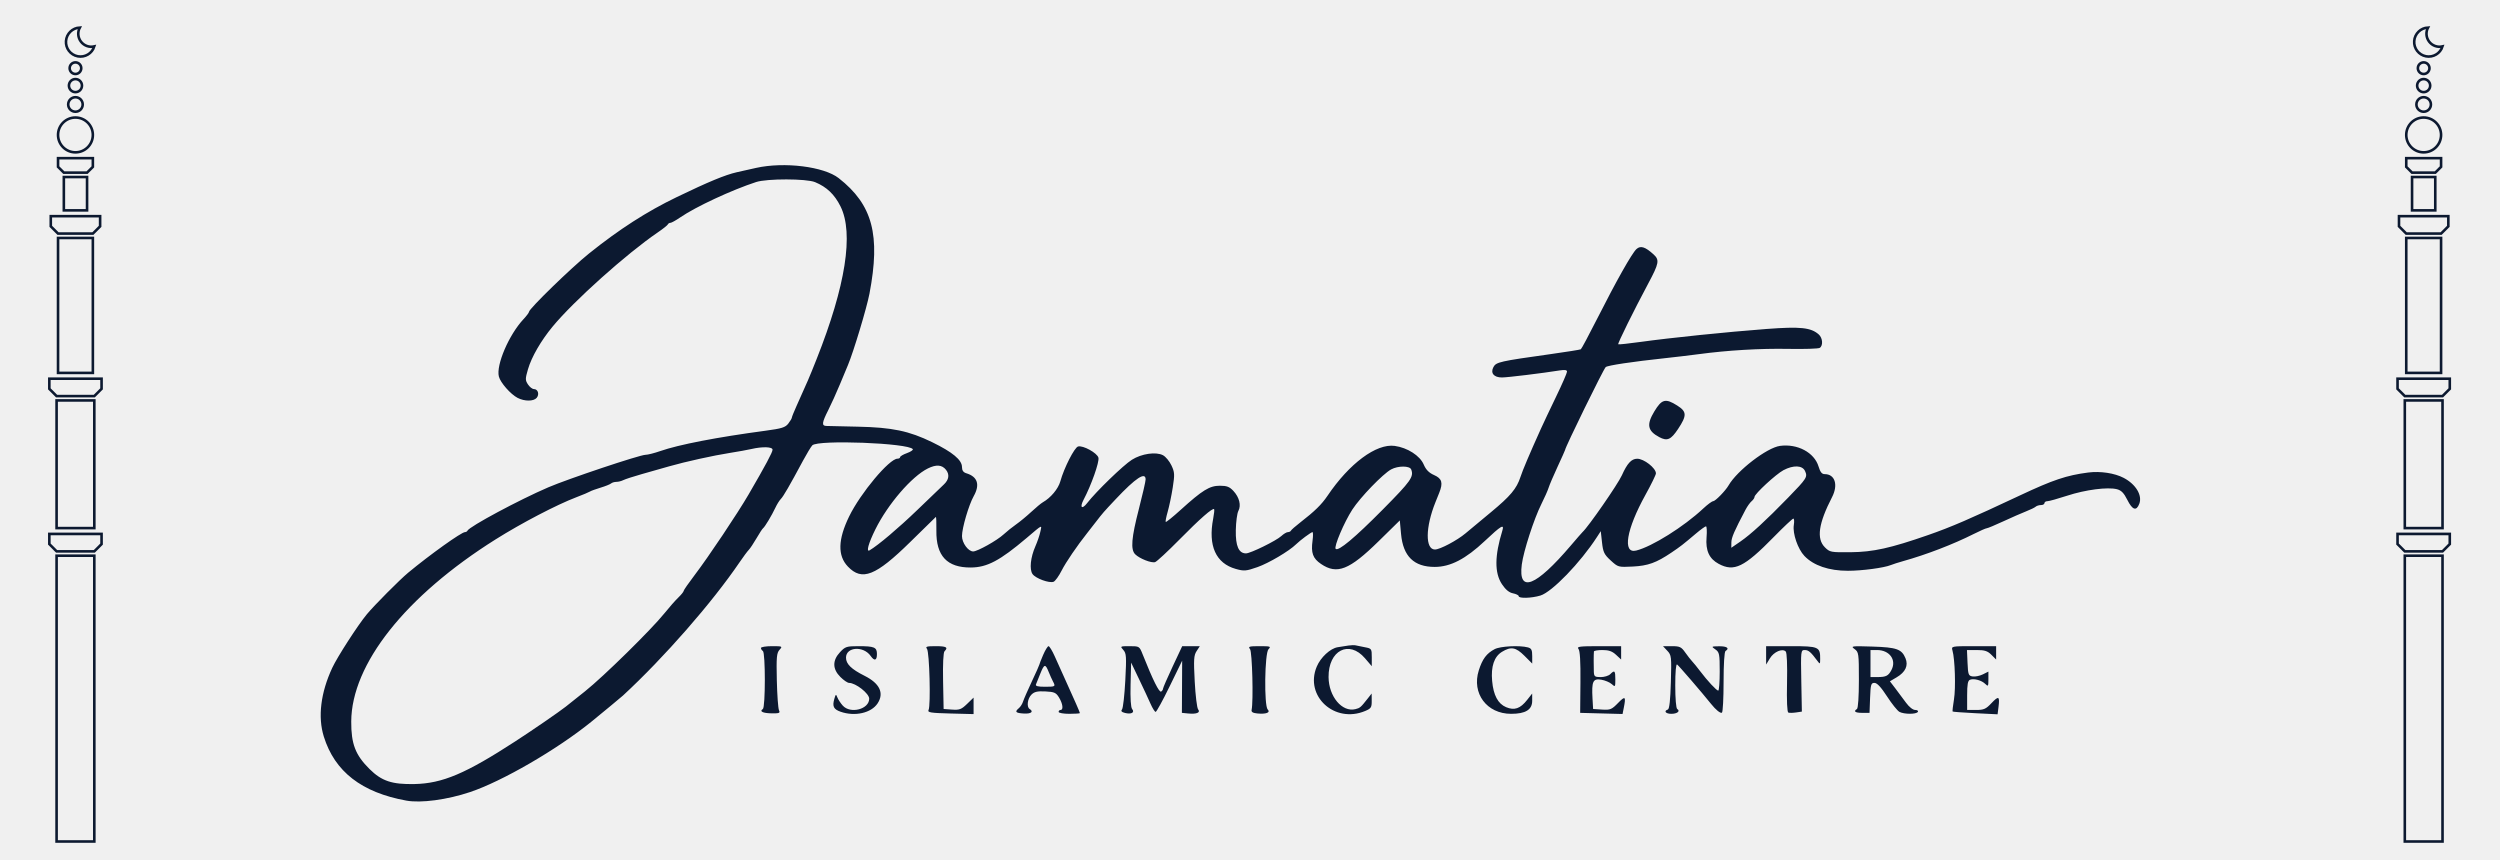
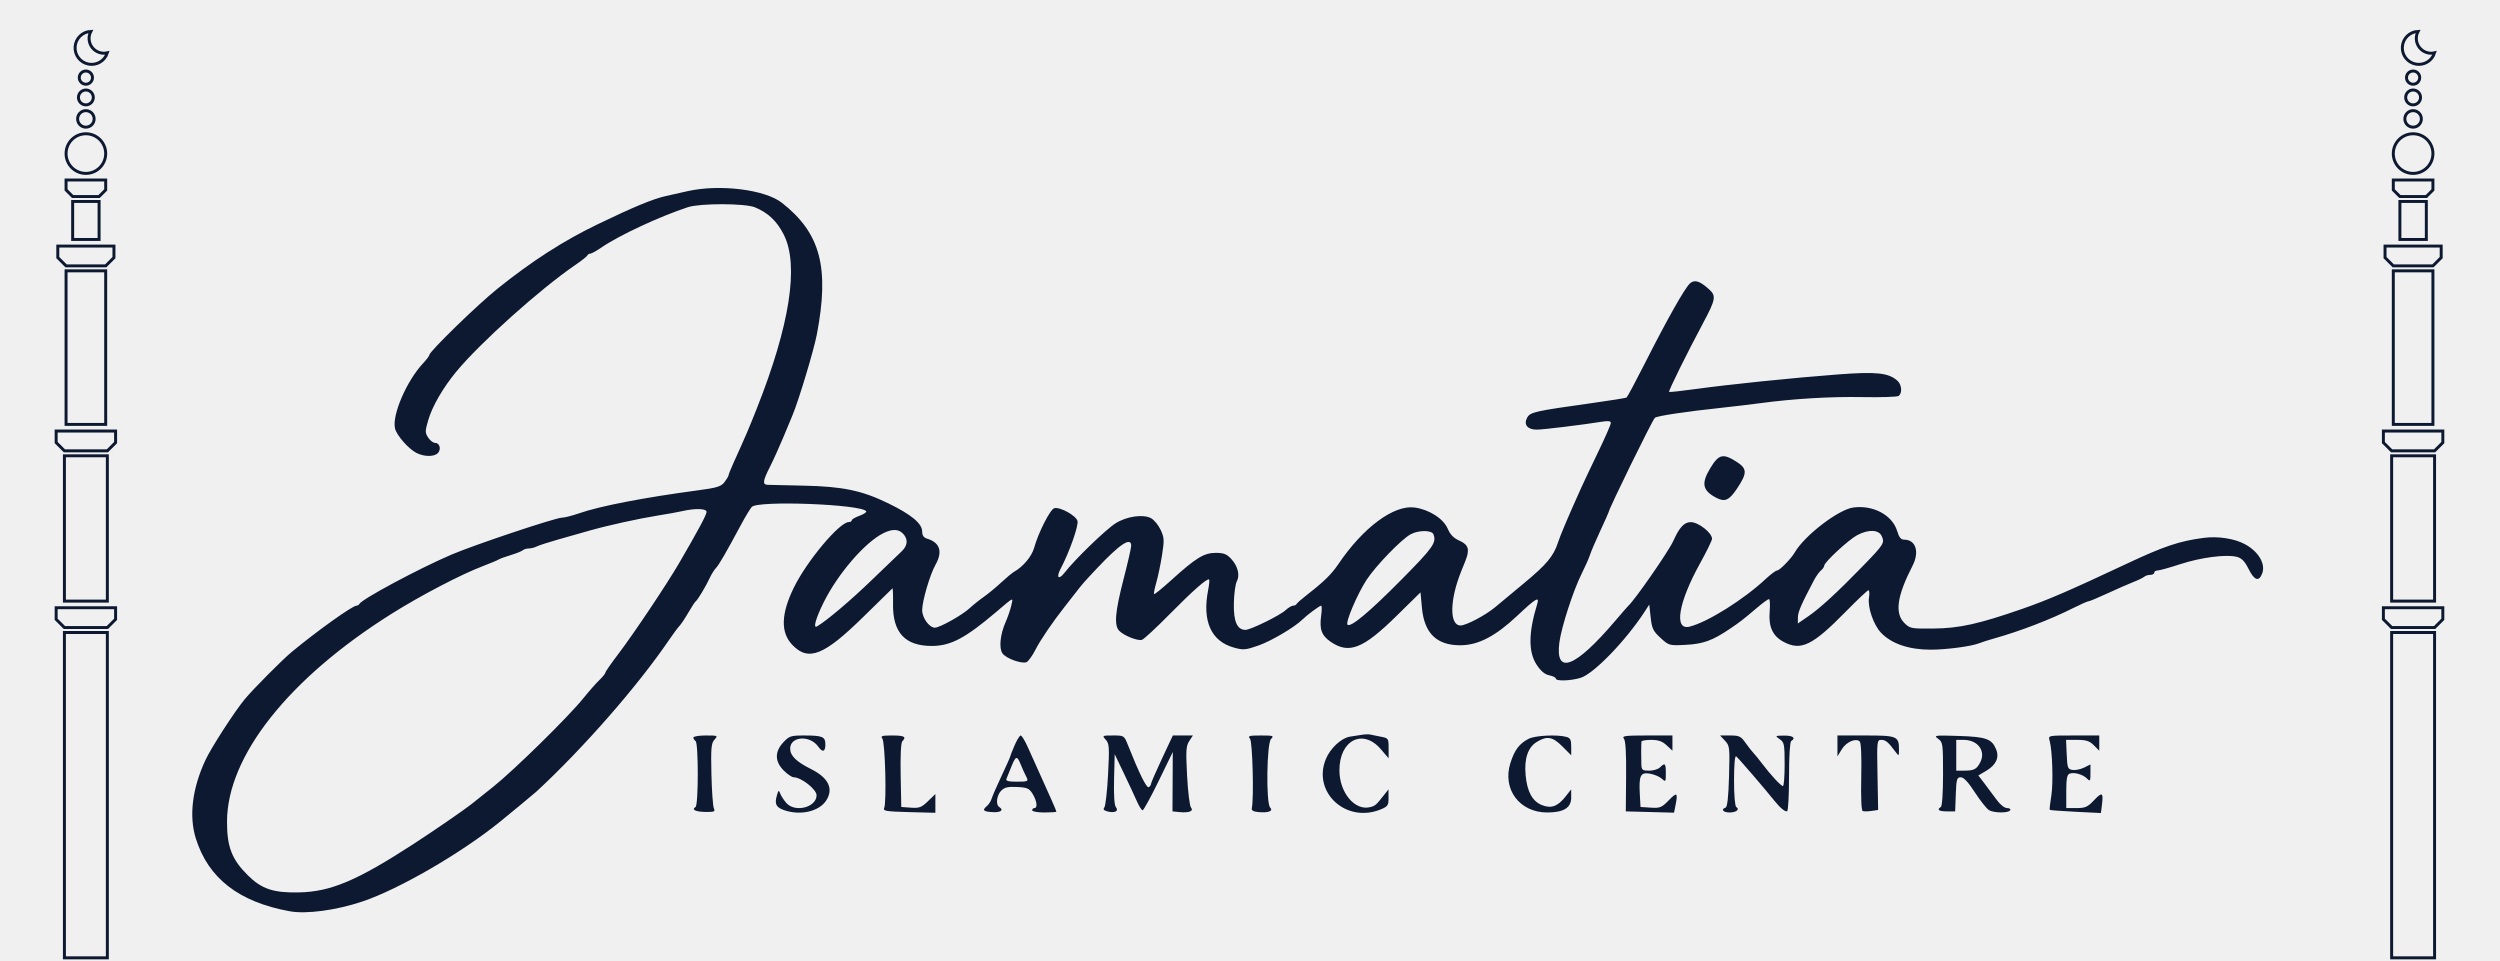
- <svg xmlns="http://www.w3.org/2000/svg" viewBox="0 0 1120 385" role="img" aria-labelledby="jic-pillars-outline-light-title">
+ <svg xmlns="http://www.w3.org/2000/svg" viewBox="0 0 984 378" role="img" aria-labelledby="jic-pillars-outline-light-title">
  <style>.metal{fill:#89501B}</style>
  <defs>
    <pattern id="jic-pillars-outline-light-star" width="32" height="32" patternUnits="userSpaceOnUse">
      <path d="M16 0 20.7 4.7 27.3 4.7 27.3 11.3 32 16 27.3 20.7 27.3 27.3 20.7 27.3 16 32 11.3 27.3 4.7 27.3 4.7 20.7 0 16 4.7 11.3 4.7 4.7 11.3 4.7Z M16 6 19 13 26 16 19 19 16 26 13 19 6 16 13 13Z" fill="none" stroke="black" stroke-width="1.5" />
    </pattern>
    <clipPath id="jic-pillars-outline-light-arch">
      <path d="M112 578V412Q112 340 240 282Q368 340 368 412V578Z" />
    </clipPath>
    <mask id="jic-pillars-outline-light-entrance" maskUnits="userSpaceOnUse" x="0" y="0" width="480" height="600">
      <g fill="white">
        <path d="M55 19a10 10 0 1 0 10 13A9 9 0 0 1 55 19Z" />
        <circle cx="52" cy="47" r="4" />
        <circle cx="52" cy="59" r="4.5" />
        <circle cx="52" cy="72" r="5" />
        <circle cx="52" cy="93" r="12" />
        <path d="M40 109h24v6l-4 4H44l-4-4Zm4 13h16v23H44ZM35 149h34v7l-5 5H40l-5-5Zm5 15h24v93H40ZM34 261h36v7l-5 5H39l-5-5Zm5 15h26v88H39ZM34 368h36v7l-5 5H39l-5-5Zm5 15h26v197H39Z" />
        <g transform="translate(376)">
          <path d="M55 19a10 10 0 1 0 10 13A9 9 0 0 1 55 19Z" />
          <circle cx="52" cy="47" r="4" />
          <circle cx="52" cy="59" r="4.5" />
          <circle cx="52" cy="72" r="5" />
          <circle cx="52" cy="93" r="12" />
          <path d="M40 109h24v6l-4 4H44l-4-4Zm4 13h16v23H44ZM35 149h34v7l-5 5H40l-5-5Zm5 15h24v93H40ZM34 261h36v7l-5 5H39l-5-5Zm5 15h26v88H39ZM34 368h36v7l-5 5H39l-5-5Zm5 15h26v197H39Z" />
        </g>
        <path d="M65 257h350v323H65ZM0 578h480v2H0Z" />
      </g>
      <g fill="none" stroke="black" stroke-width="2.7" stroke-linejoin="round">
        <path d="M112 578V412Q112 340 240 282Q368 340 368 412V578M112 412h256M118 390h244M198 306v82m84-82v82M209 301v86h62v-86" />
        <rect x="124" y="432" width="32" height="138" />
        <rect x="168" y="432" width="32" height="138" />
        <rect x="218" y="424" width="44" height="154" />
        <rect x="280" y="432" width="32" height="138" />
        <rect x="324" y="432" width="32" height="138" />
      </g>
      <g clip-path="url(#jic-pillars-outline-light-arch)">
        <path d="M122 290h71v92h-71ZM214 298h52v84h-52ZM287 290h71v92h-71ZM122 397h71v9h-71ZM204 397h72v9h-72ZM287 397h71v9h-71Z" fill="url(#jic-pillars-outline-light-star)" />
        <rect x="128" y="436" width="24" height="130" fill="url(#jic-pillars-outline-light-star)" />
        <rect x="172" y="436" width="24" height="130" fill="url(#jic-pillars-outline-light-star)" />
        <rect x="222" y="428" width="36" height="146" fill="url(#jic-pillars-outline-light-star)" />
        <rect x="284" y="436" width="24" height="130" fill="url(#jic-pillars-outline-light-star)" />
        <rect x="328" y="436" width="24" height="130" fill="url(#jic-pillars-outline-light-star)" />
      </g>
    </mask>
  </defs>
  <g style="color:#0C1930">
    <g transform="translate(0 0) scale(0.65)" class="metal" style="fill:none;stroke:currentColor;stroke-width:1.8">
      <path d="M55 19a10 10 0 1 0 10 13A9 9 0 0 1 55 19Z" />
      <circle cx="52" cy="47" r="4" />
      <circle cx="52" cy="59" r="4.5" />
      <circle cx="52" cy="72" r="5" />
      <circle cx="52" cy="93" r="12" />
      <path d="M40 109h24v6l-4 4H44l-4-4Zm4 13h16v23H44ZM35 149h34v7l-5 5H40l-5-5Zm5 15h24v93H40ZM34 261h36v7l-5 5H39l-5-5Zm5 15h26v88H39ZM34 368h36v7l-5 5H39l-5-5Zm5 15h26v197H39Z" />
    </g>
-     <g transform="translate(1052 0) scale(0.65)" class="metal" style="fill:none;stroke:currentColor;stroke-width:1.8">
+     <g transform="translate(916 0) scale(0.65)" class="metal" style="fill:none;stroke:currentColor;stroke-width:1.8">
      <path d="M55 19a10 10 0 1 0 10 13A9 9 0 0 1 55 19Z" />
      <circle cx="52" cy="47" r="4" />
      <circle cx="52" cy="59" r="4.5" />
      <circle cx="52" cy="72" r="5" />
      <circle cx="52" cy="93" r="12" />
      <path d="M40 109h24v6l-4 4H44l-4-4Zm4 13h16v23H44ZM35 149h34v7l-5 5H40l-5-5Zm5 15h24v93H40ZM34 261h36v7l-5 5H39l-5-5Zm5 15h26v88H39ZM34 368h36v7l-5 5H39l-5-5Zm5 15h26v197H39Z" />
    </g>
-     <g transform="translate(140 60) scale(0.8659794)" fill="currentColor">
+     <g transform="translate(72 60) scale(0.8659794)" fill="currentColor">
      <path d="M 229.500 17.571 C 226.200 18.304, 221.700 19.315, 219.500 19.817 C 213.460 21.197, 204.946 24.721, 188.500 32.649 C 172.961 40.140, 158.717 49.297, 143.012 61.891 C 133.910 69.190, 112 90.491, 112 92.042 C 112 92.452, 110.715 94.164, 109.144 95.846 C 101.632 103.888, 94.913 119.534, 96.410 125.499 C 97.203 128.658, 102.483 134.681, 106.099 136.551 C 109.718 138.423, 114.420 138.404, 115.989 136.513 C 117.489 134.706, 116.629 132, 114.554 132 C 113.725 132, 112.336 130.916, 111.468 129.592 C 110.031 127.398, 110.032 126.699, 111.475 121.734 C 113.318 115.395, 118.175 106.987, 124.223 99.664 C 135.177 86.404, 162.452 61.976, 178.619 50.946 C 181.304 49.115, 183.650 47.253, 183.833 46.808 C 184.017 46.364, 184.611 46, 185.153 46 C 185.696 46, 188.021 44.709, 190.320 43.130 C 198.258 37.680, 216.911 28.997, 229.500 24.889 C 235.145 23.048, 255.498 23.086, 260 24.946 C 266.033 27.440, 270.069 31.289, 273.162 37.500 C 280.082 51.397, 275.818 78.616, 260.787 116.500 C 257.018 125.999, 256.034 128.298, 250.388 140.780 C 249.075 143.683, 247.990 146.383, 247.978 146.780 C 247.966 147.176, 247.142 148.558, 246.147 149.851 C 244.624 151.832, 242.775 152.412, 234.419 153.531 C 209.269 156.899, 189.531 160.713, 179.933 164.059 C 176.872 165.127, 173.428 166, 172.280 166 C 169.370 166, 132.311 178.397, 122 182.819 C 107.031 189.240, 81.104 203.142, 80.167 205.250 C 79.983 205.662, 79.396 206, 78.862 206 C 77.059 206, 60.826 217.603, 49.501 226.987 C 45.139 230.602, 31.972 243.845, 28.112 248.500 C 23.483 254.084, 12.840 270.561, 10.218 276.205 C 4.226 289.103, 2.689 301.610, 5.850 311.765 C 11.492 329.894, 25.417 340.695, 48.572 344.902 C 56.113 346.272, 69.638 344.458, 81.500 340.485 C 98.140 334.911, 126.465 318.500, 144.121 304.203 C 149.095 300.176, 159.689 291.405, 160.625 290.540 C 181.952 270.831, 206.711 242.521, 221.005 221.500 C 222.875 218.750, 224.988 215.906, 225.702 215.179 C 226.415 214.453, 228.215 211.753, 229.701 209.179 C 231.188 206.606, 232.712 204.275, 233.089 204 C 234.014 203.325, 237.669 197.230, 239.476 193.350 C 240.283 191.617, 241.548 189.592, 242.287 188.850 C 243.601 187.529, 246.779 182.040, 253.777 169 C 255.696 165.425, 257.847 161.874, 258.559 161.110 C 261.358 158.100, 308.588 159.906, 310.560 163.098 C 310.819 163.517, 309.449 164.431, 307.516 165.131 C 305.582 165.830, 304 166.761, 304 167.201 C 304 167.640, 303.393 168, 302.652 168 C 298.408 168, 283.507 185.795, 277.619 197.894 C 271.808 209.835, 271.602 218.194, 276.980 223.821 C 284.291 231.472, 291.346 228.686, 309.281 211.060 C 316.310 204.152, 322.244 198.341, 322.467 198.147 C 322.690 197.953, 322.819 201.103, 322.754 205.147 C 322.542 218.278, 328.258 224.407, 340.623 224.304 C 349.026 224.234, 355.639 220.730, 369.423 209.043 C 377.964 201.802, 377.341 202.082, 376.523 205.854 C 376.123 207.699, 374.971 211.074, 373.964 213.354 C 371.449 219.045, 370.812 225.286, 372.498 227.694 C 374.078 229.950, 381.149 232.540, 383.385 231.683 C 384.229 231.359, 386.115 228.732, 387.578 225.846 C 389.723 221.614, 395.559 213.049, 400.760 206.500 C 401.197 205.950, 403.117 203.486, 405.027 201.025 C 409.113 195.760, 409.040 195.843, 415.576 188.896 C 425.853 177.972, 431 174.588, 431 178.755 C 431 179.720, 429.433 186.582, 427.517 194.005 C 423.656 208.966, 423.161 215.019, 425.600 217.457 C 427.848 219.705, 434.015 222.132, 435.911 221.515 C 436.785 221.231, 442.416 216.012, 448.424 209.917 C 459.098 199.090, 465.665 193.328, 466.440 194.111 C 466.653 194.325, 466.435 196.525, 465.957 199 C 463.237 213.075, 467.318 222.149, 477.674 225.049 C 481.955 226.247, 482.946 226.163, 488.865 224.098 C 494.679 222.068, 505.284 215.798, 508.837 212.290 C 510.944 210.208, 516.623 206, 517.325 206 C 517.675 206, 517.689 207.993, 517.355 210.429 C 516.485 216.773, 517.515 219.598, 521.744 222.472 C 530.018 228.094, 536.398 225.581, 551.500 210.751 L 562.500 199.949 563.150 206.999 C 564.212 218.524, 569.819 224, 580.557 224 C 588.681 224, 596.576 219.908, 606.500 210.553 C 614.940 202.597, 616.669 201.583, 615.541 205.250 C 611.535 218.275, 611.467 227.085, 615.328 232.920 C 617.194 235.739, 619.019 237.254, 621.035 237.657 C 622.666 237.983, 624 238.644, 624 239.125 C 624 240.384, 630.593 240.202, 635.220 238.816 C 641.213 237.020, 655.905 221.821, 664.523 208.500 L 666.464 205.500 667.107 211.314 C 667.669 216.403, 668.230 217.569, 671.605 220.660 C 675.413 224.148, 675.551 224.186, 682.980 223.810 C 690.917 223.407, 695.183 221.872, 702.977 216.612 C 707.777 213.374, 708.853 212.539, 715.692 206.750 C 718.128 204.688, 720.469 203, 720.893 203 C 721.317 203, 721.453 205.550, 721.195 208.667 C 720.625 215.541, 722.545 219.762, 727.443 222.399 C 735.422 226.696, 740.645 224.162, 755.898 208.593 C 761.068 203.317, 765.652 199, 766.086 199 C 766.519 199, 766.632 200.493, 766.336 202.318 C 765.632 206.653, 768.398 214.731, 771.815 218.319 C 776.546 223.288, 784.492 226, 794.317 226 C 801.587 226, 813.011 224.480, 816.500 223.048 C 817.600 222.597, 820.525 221.662, 823 220.970 C 834.947 217.630, 848.820 212.291, 859.390 206.967 C 862.630 205.335, 865.666 204, 866.136 204 C 866.607 204, 870.481 202.382, 874.746 200.405 C 879.011 198.427, 884.300 196.110, 886.500 195.254 C 888.700 194.399, 890.927 193.317, 891.450 192.850 C 891.972 192.382, 893.210 192, 894.200 192 C 895.190 192, 896 191.550, 896 191 C 896 190.450, 896.688 190, 897.529 190 C 898.370 190, 902.982 188.716, 907.779 187.147 C 917.199 184.066, 928.692 182.572, 933.500 183.804 C 935.742 184.379, 937.095 185.764, 938.856 189.287 C 941.507 194.591, 943.566 195.271, 945.062 191.338 C 946.723 186.967, 943.279 181.244, 937 177.943 C 932.292 175.468, 924.867 174.351, 918.570 175.171 C 907.463 176.617, 900.412 178.981, 883.500 186.931 C 857.501 199.152, 847.756 203.360, 835.855 207.502 C 816.350 214.291, 807.390 216.280, 795.780 216.394 C 785.460 216.496, 784.960 216.401, 782.410 213.858 C 777.960 209.419, 779.082 201.583, 786.132 187.864 C 789.386 181.530, 787.614 176, 782.330 176 C 780.854 176, 780.003 174.952, 779.140 172.074 C 776.970 164.829, 768.227 160.149, 759.181 161.389 C 752.398 162.318, 737.008 174.145, 732.582 181.829 C 730.975 184.619, 725.719 190, 724.589 190.011 C 723.990 190.017, 721.700 191.707, 719.500 193.768 C 709.445 203.186, 692.935 213.533, 684.765 215.538 C 677.564 217.305, 679.691 204.572, 689.581 186.716 C 692.562 181.334, 695 176.341, 695 175.619 C 695 172.852, 688.733 167.969, 685.264 168.032 C 682.303 168.085, 680.147 170.431, 677.387 176.601 C 675.341 181.174, 659.964 203.357, 657.007 206 C 656.699 206.275, 653.984 209.392, 650.974 212.927 C 632.783 234.284, 623.669 237.814, 625.606 222.751 C 626.492 215.863, 631.933 199.065, 635.729 191.500 C 637.385 188.200, 639.080 184.375, 639.497 183 C 639.914 181.625, 641.998 176.743, 644.128 172.151 C 646.257 167.559, 648 163.670, 648 163.509 C 648 162.185, 667.668 122.038, 669.002 120.638 C 669.834 119.765, 682.671 117.835, 700 115.978 C 705.225 115.418, 712.875 114.507, 717 113.953 C 732.157 111.920, 748.873 110.932, 763.500 111.202 C 771.750 111.355, 779.063 111.121, 779.750 110.681 C 781.567 109.520, 781.281 105.560, 779.250 103.754 C 775.196 100.148, 769.786 99.578, 752.189 100.904 C 731.791 102.441, 702.408 105.461, 687.167 107.586 C 680.933 108.455, 675.680 109.013, 675.492 108.826 C 675.111 108.445, 683.547 91.371, 691.075 77.287 C 696.630 66.896, 696.933 65.198, 693.750 62.299 C 689.472 58.403, 687.051 57.644, 684.953 59.542 C 682.606 61.667, 674.596 75.863, 664.523 95.753 C 660.274 104.143, 656.504 111.188, 656.145 111.410 C 655.786 111.632, 648.744 112.759, 640.496 113.914 C 614.185 117.599, 612.327 118.020, 610.941 120.610 C 609.274 123.726, 611.148 126.003, 615.372 125.992 C 618.240 125.985, 636.168 123.796, 645.218 122.349 C 647.893 121.921, 649 122.109, 649 122.989 C 649 123.674, 646.471 129.469, 643.379 135.867 C 640.288 142.265, 636.745 149.750, 635.506 152.500 C 629.486 165.865, 626.098 173.857, 624.908 177.500 C 622.939 183.524, 619.727 187.355, 609.657 195.688 C 604.621 199.855, 598.700 204.780, 596.500 206.631 C 592.140 210.301, 583.260 215, 580.686 215 C 575.600 215, 575.723 203.494, 580.947 190.500 C 581.389 189.400, 582.257 187.241, 582.875 185.703 C 584.969 180.496, 584.341 178.295, 580.247 176.489 C 577.583 175.314, 576.022 173.729, 574.870 171.031 C 572.914 166.451, 566.442 162.296, 559.856 161.394 C 550.354 160.091, 536.394 170.462, 525.078 187.229 C 522.056 191.707, 518.499 195.186, 511 200.998 C 508.525 202.916, 506.350 204.826, 506.167 205.243 C 505.983 205.659, 505.281 206, 504.605 206 C 503.930 206, 502.392 206.918, 501.188 208.039 C 498.596 210.455, 485.261 217, 482.933 217 C 479.165 217, 477.491 213.190, 477.659 204.990 C 477.746 200.711, 478.338 196.236, 478.975 195.046 C 480.518 192.163, 479.495 188.013, 476.424 184.702 C 474.413 182.532, 473.026 182, 469.390 182 C 464.092 182, 460.414 184.265, 449.147 194.468 C 445.102 198.130, 441.616 200.950, 441.400 200.733 C 441.184 200.517, 441.646 198.126, 442.428 195.420 C 443.210 192.714, 444.380 187.105, 445.029 182.955 C 446.089 176.175, 446.020 175.010, 444.354 171.482 C 443.334 169.322, 441.375 166.959, 440 166.231 C 436.376 164.314, 428.916 165.397, 423.890 168.570 C 419.441 171.378, 405.371 185.005, 400.731 191 C 398.029 194.491, 396.783 193.280, 398.916 189.236 C 402.901 181.681, 407.139 169.691, 406.593 167.516 C 405.980 165.070, 398.656 161.016, 396.073 161.691 C 394.196 162.182, 388.838 172.690, 386.876 179.727 C 385.791 183.618, 381.908 188.261, 377.797 190.582 C 376.903 191.087, 374.220 193.315, 371.836 195.534 C 369.451 197.752, 365.925 200.663, 364 202.002 C 362.075 203.340, 359.150 205.684, 357.500 207.209 C 354.130 210.324, 343.983 216, 341.784 216 C 339.225 216, 336 211.564, 336 208.043 C 336 203.881, 339.508 191.936, 342.071 187.374 C 345.409 181.431, 344.083 177.328, 338.250 175.551 C 336.690 175.075, 336 174.089, 336 172.334 C 336 168.675, 331.172 164.647, 320.613 159.495 C 308.609 153.639, 299.865 151.816, 282 151.446 C 274.025 151.281, 266.712 151.113, 265.750 151.073 C 263.340 150.973, 263.546 149.340, 266.772 142.972 C 268.297 139.963, 271.042 133.900, 272.872 129.500 C 274.702 125.100, 276.577 120.600, 277.039 119.500 C 279.886 112.716, 286.744 89.955, 288.129 82.692 C 293.935 52.253, 289.786 36.646, 272.228 22.877 C 264.577 16.877, 244.081 14.332, 229.500 17.571 M 694.185 143.535 C 690.039 150.384, 690.649 153.601, 696.705 156.842 C 700.832 159.051, 702.742 158.228, 706.447 152.646 C 711.081 145.665, 711.010 143.663, 706.020 140.513 C 699.941 136.675, 698.043 137.160, 694.185 143.535 M 227 163.018 C 225.075 163.465, 220.125 164.361, 216 165.010 C 207.288 166.381, 193.097 169.514, 184.500 171.966 C 181.200 172.907, 174.900 174.697, 170.500 175.944 C 166.100 177.190, 161.719 178.613, 160.764 179.105 C 159.809 179.597, 158.211 180, 157.214 180 C 156.216 180, 154.972 180.372, 154.450 180.826 C 153.927 181.280, 151.475 182.262, 149 183.006 C 146.525 183.751, 144.050 184.656, 143.500 185.017 C 142.950 185.378, 139.800 186.699, 136.500 187.954 C 126.383 191.800, 108.184 201.298, 94.734 209.751 C 48.110 239.055, 20.178 274.300, 20.041 304 C 19.988 315.586, 22.194 321.310, 29.512 328.567 C 35.794 334.797, 41.113 336.571, 52.781 336.327 C 67.228 336.024, 79.215 330.943, 105 314.190 C 114.038 308.318, 127.775 298.870, 131 296.308 C 131.825 295.652, 136.325 292.068, 141 288.344 C 150.538 280.744, 175.312 256.404, 182.063 248 C 184.492 244.975, 187.722 241.307, 189.240 239.849 C 190.758 238.391, 192 236.859, 192 236.445 C 192 236.030, 194.605 232.273, 197.789 228.096 C 204.756 218.954, 219.988 196.188, 225.618 186.500 C 234.470 171.271, 238 164.676, 238 163.368 C 238 161.830, 232.831 161.666, 227 163.018 M 318.335 173.064 C 310.016 177.180, 297.703 191.457, 291.224 204.500 C 287.621 211.752, 286.301 216.532, 288.210 215.409 C 292.665 212.788, 303.073 203.987, 312.935 194.500 C 319.225 188.450, 325.412 182.508, 326.685 181.295 C 329.260 178.843, 329.636 176.192, 327.750 173.792 C 325.658 171.131, 322.704 170.903, 318.335 173.064 M 558 173.561 C 553.751 175.882, 542.087 187.952, 537.968 194.290 C 533.719 200.830, 528.286 213.620, 529.319 214.653 C 530.709 216.043, 539.196 208.955, 553.750 194.250 C 568.271 179.579, 569.843 177.360, 568.393 173.582 C 567.638 171.615, 561.586 171.603, 558 173.561 M 760.985 173.948 C 757.112 175.996, 746 186.262, 746 187.791 C 746 188.321, 745.334 189.308, 744.521 189.983 C 743.707 190.658, 742.294 192.626, 741.380 194.355 C 735.510 205.467, 734.059 208.811, 734.031 211.298 L 734 214.096 738.707 210.857 C 744.147 207.115, 751.909 199.980, 763.396 188.163 C 773.107 178.172, 773.542 177.486, 772.132 174.391 C 770.774 171.410, 766.132 171.225, 760.985 173.948 M 536 264.660 C 534.625 264.869, 532.094 265.265, 530.376 265.541 C 526.519 266.161, 521.534 270.785, 519.516 275.615 C 513.156 290.838, 528.758 305.142, 544.532 298.551 C 547.638 297.253, 547.997 296.706, 547.967 293.301 L 547.933 289.500 545.967 292 C 542.290 296.675, 541.944 296.976, 539.557 297.575 C 532.657 299.307, 525.725 291.049, 525.643 281 C 525.530 267.161, 536.242 261.623, 544.488 271.257 L 548 275.360 548 270.791 C 548 266.344, 547.905 266.205, 544.429 265.553 C 542.465 265.184, 540.327 264.747, 539.679 264.582 C 539.031 264.416, 537.375 264.451, 536 264.660 M 232 265.941 C 232 266.459, 232.450 267.160, 233 267.500 C 234.349 268.334, 234.334 296.676, 232.984 297.510 C 231.020 298.723, 232.967 299.683, 237.534 299.752 C 241.502 299.812, 242.032 299.590, 241.335 298.161 C 240.889 297.247, 240.382 290.262, 240.208 282.638 C 239.935 270.679, 240.126 268.518, 241.601 266.888 C 243.257 265.058, 243.135 265, 237.655 265 C 234.545 265, 232 265.423, 232 265.941 M 272.901 268.106 C 268.913 272.375, 268.974 276.820, 273.077 280.923 C 274.769 282.615, 276.800 284, 277.590 284 C 281.024 284, 288 289.478, 288 292.174 C 288 297.633, 278.301 300.169, 274.323 295.750 C 273.209 294.512, 271.951 292.600, 271.526 291.500 C 270.823 289.679, 270.681 289.754, 269.941 292.335 C 268.843 296.162, 269.591 297.662, 273.229 298.930 C 280.615 301.505, 289.078 299.582, 292.352 294.586 C 295.830 289.278, 293.450 284.257, 285.594 280.328 C 278.754 276.906, 276 274.213, 276 270.947 C 276 265.343, 285.018 264.725, 288.764 270.073 C 290.700 272.838, 292 272.450, 292 269.107 C 292 265.544, 290.717 265, 282.319 265 C 276.318 265, 275.573 265.246, 272.901 268.106 M 317.883 266.359 C 319.173 267.913, 319.901 295.604, 318.715 298.009 C 318.077 299.303, 319.678 299.562, 329.986 299.830 L 342 300.142 342 295.875 L 342 291.608 338.636 294.868 C 335.713 297.701, 334.698 298.087, 330.886 297.814 L 326.500 297.500 326.221 283.079 C 326.049 274.152, 326.335 268.265, 326.971 267.629 C 328.989 265.611, 327.922 265, 322.378 265 C 317.753 265, 316.955 265.241, 317.883 266.359 M 377.964 269.583 C 376.884 272.104, 376 274.363, 376 274.603 C 376 274.844, 374.258 278.744, 372.129 283.270 C 369.999 287.797, 367.957 292.472, 367.590 293.660 C 367.223 294.848, 366.265 296.365, 365.461 297.032 C 363.142 298.957, 363.716 299.592, 368 299.845 C 371.752 300.066, 373.253 298.893, 371 297.500 C 369.334 296.471, 369.878 292.122, 371.928 290.072 C 373.435 288.565, 375.015 288.202, 379.156 288.411 C 383.799 288.646, 384.673 289.039, 386.222 291.590 C 388.169 294.796, 388.558 298, 387 298 C 386.450 298, 386 298.450, 386 299 C 386 299.550, 388.475 300, 391.500 300 C 394.525 300, 397 299.831, 397 299.624 C 397 299.230, 394.221 292.891, 389.273 282 C 387.649 278.425, 385.268 273.137, 383.982 270.250 C 382.696 267.363, 381.258 265, 380.786 265 C 380.315 265, 379.045 267.062, 377.964 269.583 M 419.450 266.945 C 421.031 268.692, 421.137 270.300, 420.490 282.695 C 420.093 290.288, 419.331 297.044, 418.796 297.709 C 418.099 298.575, 418.541 299.098, 420.355 299.553 C 423.612 300.370, 425.508 299.317, 424.015 297.518 C 423.339 296.703, 423.039 291.951, 423.216 284.857 L 423.500 273.500 427.577 282 C 429.820 286.675, 432.494 292.413, 433.520 294.750 C 434.546 297.087, 435.746 299, 436.188 299 C 436.629 299, 439.896 293.038, 443.447 285.750 L 449.904 272.500 449.835 286 L 449.766 299.500 452.978 299.820 C 457.358 300.257, 459.544 299.360, 458.160 297.693 C 457.574 296.987, 456.783 290.489, 456.401 283.254 C 455.800 271.874, 455.932 269.753, 457.376 267.549 L 459.046 265 454.487 265 L 449.928 265 444.964 275.577 C 442.234 281.395, 440 286.543, 440 287.018 C 440 287.493, 439.561 288.153, 439.025 288.484 C 438.021 289.105, 434.760 282.539, 429.474 269.250 C 427.797 265.035, 427.742 265, 422.736 265 C 417.801 265, 417.729 265.043, 419.450 266.945 M 485.008 266.509 C 486.152 267.888, 486.818 293.528, 485.827 298.020 C 485.599 299.053, 486.511 299.597, 488.845 299.820 C 493.334 300.250, 495.727 299.327, 494.167 297.767 C 492.230 295.830, 492.583 268.560, 494.571 266.571 C 496 265.143, 495.580 265, 489.949 265 C 484.540 265, 483.914 265.191, 485.008 266.509 M 611.602 266.524 C 607.388 268.721, 605.223 271.616, 603.350 277.559 C 599.612 289.416, 607.503 300, 620.080 300 C 627.569 300, 631.003 297.867, 630.989 293.224 L 630.978 289.500 628.358 292.824 C 624.824 297.309, 621.792 298.358, 617.519 296.572 C 613.280 294.801, 610.939 290.415, 610.265 282.984 C 609.587 275.510, 611.318 270.387, 615.353 267.926 C 620.029 265.075, 622.518 265.518, 627 270 L 631 274 631 270.117 C 631 266.935, 630.594 266.124, 628.750 265.630 C 624.472 264.484, 614.519 265.002, 611.602 266.524 M 654.922 266.406 C 655.718 267.365, 656.044 272.857, 655.947 283.656 L 655.805 299.500 666.769 299.794 L 677.732 300.088 678.366 296.919 C 679.562 290.938, 679.124 290.565, 675.403 294.397 C 672.132 297.765, 671.382 298.074, 667.153 297.801 L 662.500 297.500 662.191 292.053 C 661.690 283.224, 662.419 281.644, 666.674 282.335 C 668.640 282.654, 671.092 283.678, 672.124 284.612 C 673.930 286.247, 674 286.155, 674 282.155 C 674 277.621, 673.619 277.238, 671.357 279.500 C 670.532 280.325, 668.314 281, 666.429 281 C 663.385 281, 662.986 280.691, 662.875 278.250 C 662.750 275.474, 662.778 269.135, 662.922 267.750 C 662.965 267.337, 664.959 267, 667.354 267 C 670.590 267, 672.388 267.630, 674.354 269.452 L 677 271.905 677 268.452 L 677 265 665.378 265 C 655.503 265, 653.931 265.212, 654.922 266.406 M 700.886 267.378 C 703.020 269.650, 703.102 270.376, 702.729 283.572 C 702.465 292.917, 701.960 297.513, 701.169 297.777 C 698.883 298.539, 700.047 300, 702.941 300 C 706.017 300, 707.761 298.588, 706.016 297.510 C 705.423 297.144, 705 292.093, 705 285.382 C 705 278.374, 705.371 274.111, 705.950 274.469 C 706.711 274.940, 718.924 289.116, 723.463 294.798 C 725.993 297.965, 728.369 299.890, 729.151 299.406 C 729.618 299.118, 730 291.960, 730 283.500 C 730 274.324, 730.403 267.869, 731 267.500 C 733.235 266.119, 731.754 265.003, 727.750 265.052 C 723.595 265.104, 723.550 265.140, 725.750 266.674 C 727.826 268.122, 728 269.010, 728 278.122 C 728 283.555, 727.659 288, 727.243 288 C 726.352 288, 721.635 282.922, 717.765 277.796 C 716.261 275.803, 714.446 273.572, 713.732 272.837 C 713.018 272.101, 711.406 270.038, 710.149 268.250 C 708.134 265.384, 707.319 265, 703.258 265 L 698.651 265 700.886 267.378 M 752.004 269.750 L 752.007 274.500 753.973 271.277 C 756.020 267.919, 760.419 266.019, 762.147 267.747 C 762.756 268.356, 763.021 274.662, 762.824 283.865 C 762.621 293.327, 762.874 299.122, 763.500 299.358 C 764.050 299.566, 765.850 299.536, 767.500 299.292 L 770.500 298.849 770.202 282.925 C 769.912 267.422, 769.959 267, 771.962 267 C 773.924 267, 775.103 268, 778.449 272.500 C 779.888 274.434, 779.937 274.408, 779.968 271.684 C 780.040 265.356, 779.240 265, 764.965 265 L 752 265 752.004 269.750 M 797.750 266.480 C 799.903 268.043, 800 268.731, 800 282.498 C 800 291.009, 799.592 297.134, 799 297.500 C 797.013 298.728, 798.074 299.500, 801.750 299.500 L 805.500 299.500 805.792 291.750 C 806.054 284.794, 806.287 284, 808.062 284 C 809.413 284, 811.474 286.215, 814.559 290.986 C 817.045 294.828, 819.931 298.428, 820.974 298.986 C 823.411 300.290, 829.697 300.300, 830.500 299 C 830.840 298.450, 830.214 298, 829.110 298 C 827.941 298, 825.964 296.434, 824.377 294.250 C 822.878 292.188, 820.390 288.851, 818.848 286.836 L 816.044 283.172 819.530 281.115 C 824.098 278.420, 825.672 275.036, 824.111 271.267 C 822.144 266.518, 819.562 265.604, 807 265.208 C 796.155 264.867, 795.628 264.939, 797.750 266.480 M 848.412 267.250 C 849.699 271.744, 850.162 286.644, 849.195 292.500 C 848.651 295.800, 848.333 298.637, 848.491 298.805 C 848.648 298.972, 853.946 299.366, 860.264 299.680 L 871.752 300.250 872.237 296.375 C 872.928 290.849, 872.308 290.531, 868.570 294.495 C 865.715 297.521, 864.631 298, 860.632 298 L 856 298 856 290.469 C 856 284.692, 856.350 282.803, 857.502 282.361 C 859.564 281.570, 863.535 282.678, 865.430 284.573 C 866.857 285.999, 867 285.778, 867 282.148 L 867 278.153 864.122 279.589 C 862.539 280.379, 860.177 280.863, 858.872 280.666 C 856.686 280.336, 856.477 279.786, 856.204 273.654 L 855.909 267 861 267 C 865.072 267, 866.582 267.491, 868.545 269.455 L 871 271.909 871 268.455 L 871 265 859.383 265 C 847.812 265, 847.769 265.009, 848.412 267.250 M 806 274 L 806 281 809.750 280.985 C 814.062 280.967, 815.252 280.352, 816.850 277.316 C 819.586 272.119, 815.871 267, 809.365 267 L 806 267 806 274 M 376.499 279.250 C 375.554 281.587, 374.557 284.063, 374.283 284.750 C 373.925 285.652, 375.209 286, 378.893 286 C 384.351 286, 384.500 285.902, 383.065 283.236 C 382.552 282.281, 381.542 280.038, 380.821 278.250 C 379.116 274.017, 378.563 274.145, 376.499 279.250" stroke="none" fill="currentColor" fill-rule="evenodd" />
    </g>
  </g>
</svg>
